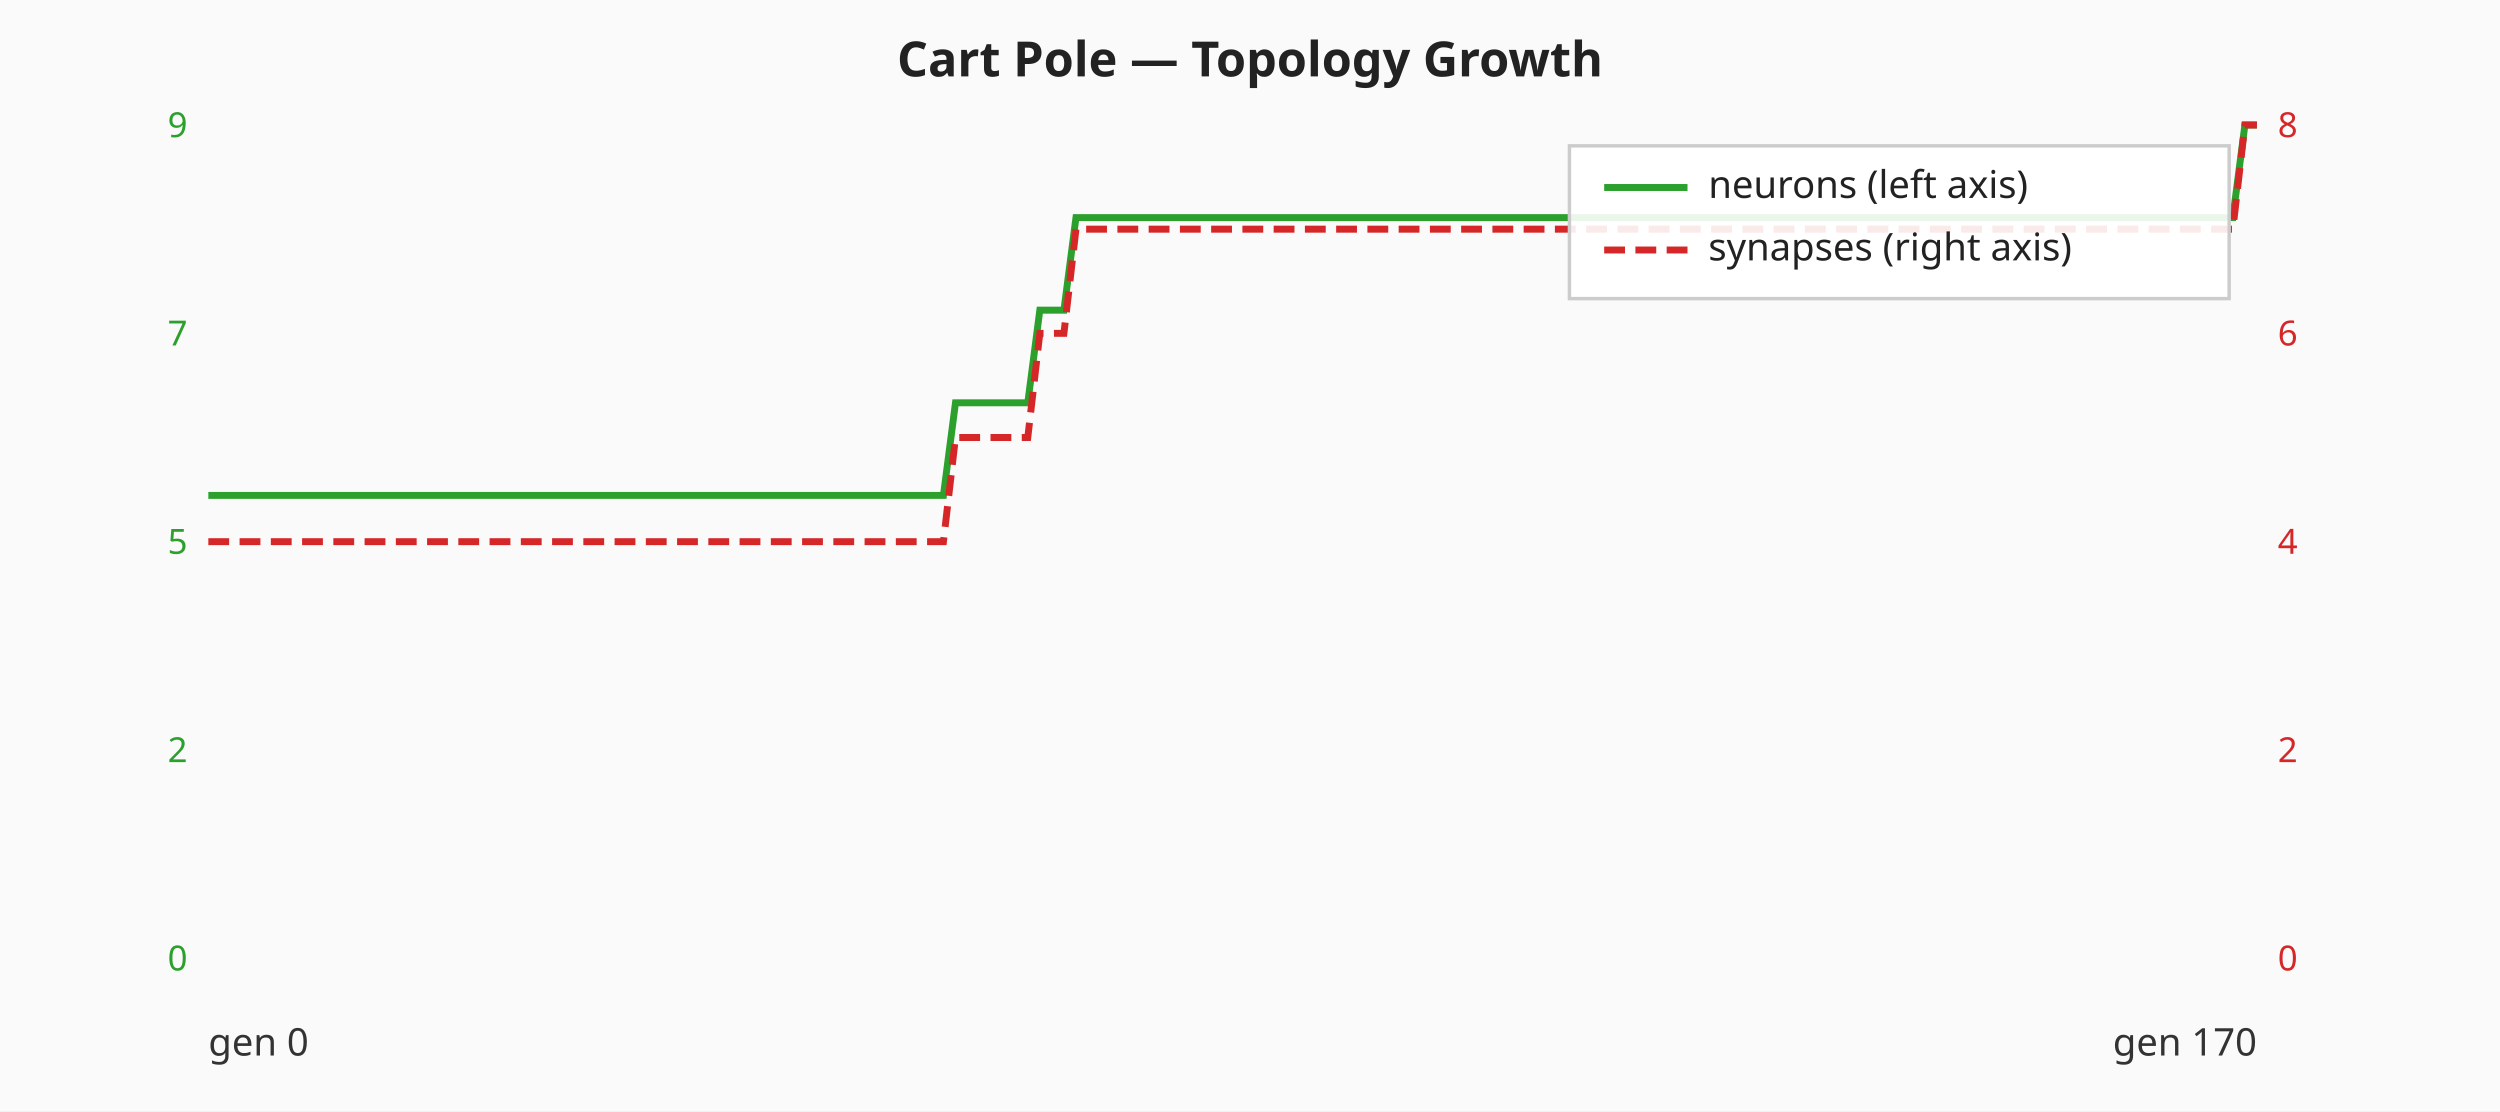
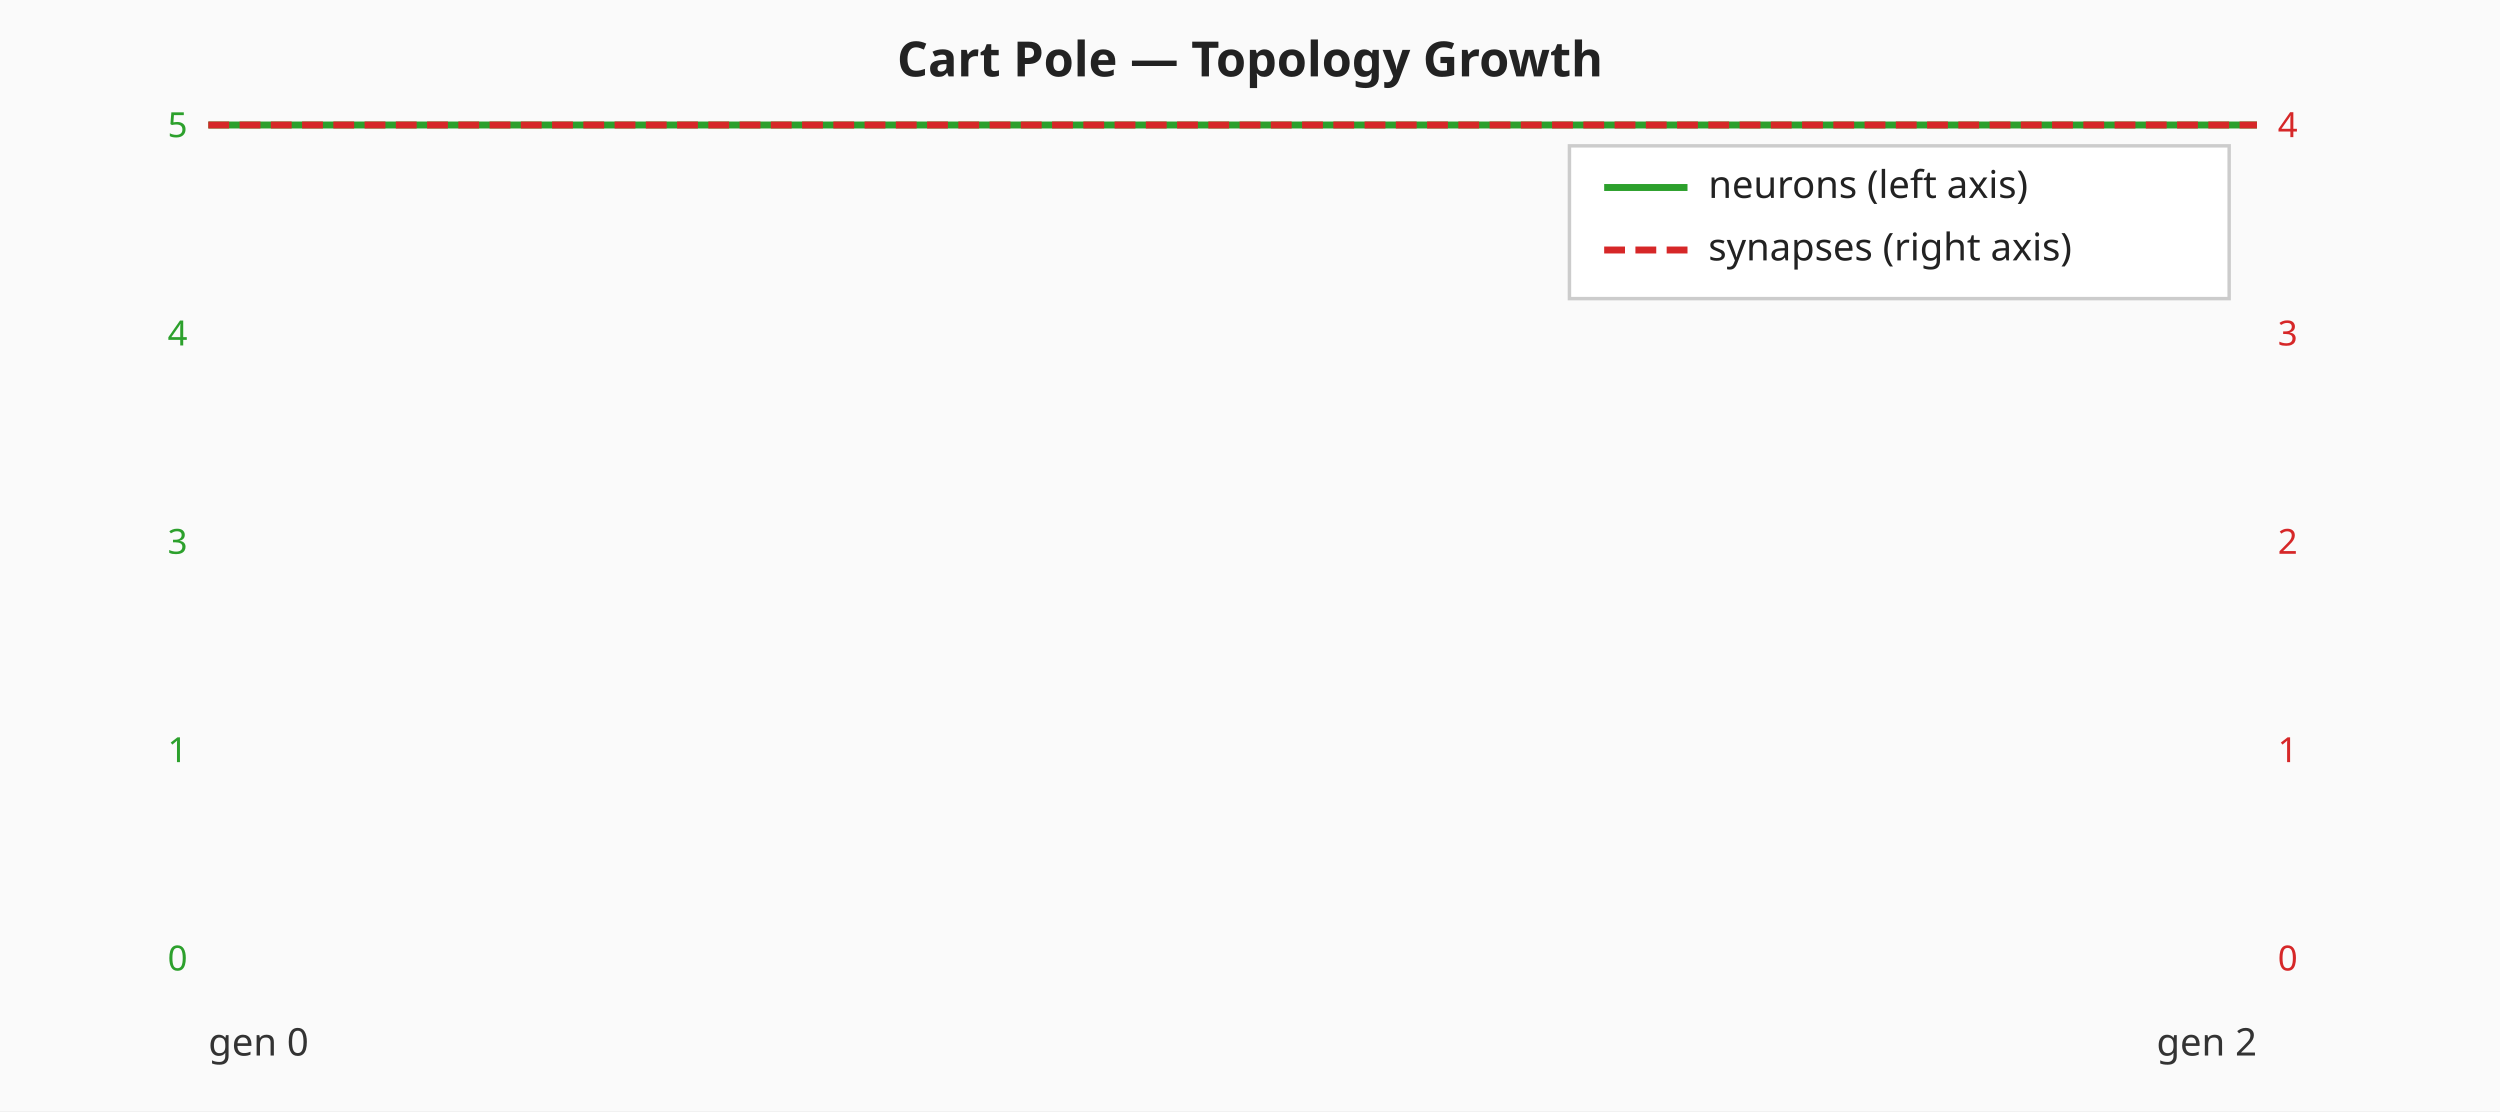
<svg xmlns="http://www.w3.org/2000/svg" viewBox="0 0 720 320" width="720" height="320" role="img" aria-label="Cart Pole — neuron and synapse counts per generation">
  <rect width="720" height="320" fill="#fafafa" />
  <text x="360" y="22" text-anchor="middle" font-family="sans-serif" font-size="14" font-weight="bold" fill="#222">Cart Pole — Topology Growth</text>
  <text x="54.00" y="279.50" text-anchor="end" font-family="sans-serif" font-size="10" fill="#2ca02c">0</text>
-   <text x="54.00" y="219.50" text-anchor="end" font-family="sans-serif" font-size="10" fill="#2ca02c">2</text>
-   <text x="54.00" y="159.50" text-anchor="end" font-family="sans-serif" font-size="10" fill="#2ca02c">5</text>
-   <text x="54.00" y="99.50" text-anchor="end" font-family="sans-serif" font-size="10" fill="#2ca02c">7</text>
-   <text x="54.00" y="39.50" text-anchor="end" font-family="sans-serif" font-size="10" fill="#2ca02c">9</text>
+   <text x="54.00" y="219.50" text-anchor="end" font-family="sans-serif" font-size="10" fill="#2ca02c">1</text>
+   <text x="54.00" y="159.50" text-anchor="end" font-family="sans-serif" font-size="10" fill="#2ca02c">3</text>
+   <text x="54.00" y="99.50" text-anchor="end" font-family="sans-serif" font-size="10" fill="#2ca02c">4</text>
+   <text x="54.00" y="39.50" text-anchor="end" font-family="sans-serif" font-size="10" fill="#2ca02c">5</text>
  <text x="656.00" y="279.50" text-anchor="start" font-family="sans-serif" font-size="10" fill="#d62728">0</text>
-   <text x="656.00" y="219.50" text-anchor="start" font-family="sans-serif" font-size="10" fill="#d62728">2</text>
-   <text x="656.00" y="159.50" text-anchor="start" font-family="sans-serif" font-size="10" fill="#d62728">4</text>
-   <text x="656.00" y="99.50" text-anchor="start" font-family="sans-serif" font-size="10" fill="#d62728">6</text>
-   <text x="656.00" y="39.50" text-anchor="start" font-family="sans-serif" font-size="10" fill="#d62728">8</text>
-   <polyline class="neuron-count" fill="none" stroke="#2ca02c" stroke-width="2" points="60.00,142.67 63.47,142.67 66.94,142.67 70.41,142.67 73.88,142.67 77.35,142.67 80.82,142.67 84.29,142.67 87.76,142.67 91.24,142.67 94.71,142.67 98.18,142.67 101.65,142.67 105.12,142.67 108.59,142.67 112.06,142.67 115.53,142.67 119.00,142.67 122.47,142.67 125.94,142.67 129.41,142.67 132.88,142.67 136.35,142.67 139.82,142.67 143.29,142.67 146.76,142.67 150.24,142.67 153.71,142.67 157.18,142.67 160.65,142.67 164.12,142.67 167.59,142.67 171.06,142.67 174.53,142.67 178.00,142.67 181.47,142.67 184.94,142.67 188.41,142.67 191.88,142.67 195.35,142.67 198.82,142.67 202.29,142.67 205.76,142.67 209.24,142.67 212.71,142.67 216.18,142.67 219.65,142.67 223.12,142.67 226.59,142.67 230.06,142.67 233.53,142.67 237.00,142.67 240.47,142.67 243.94,142.67 247.41,142.67 250.88,142.67 254.35,142.67 257.82,142.67 261.29,142.67 264.76,142.67 268.24,142.67 271.71,142.67 275.18,116.00 278.65,116.00 282.12,116.00 285.59,116.00 289.06,116.00 292.53,116.00 296.00,116.00 299.47,89.33 302.94,89.33 306.41,89.33 309.88,62.67 313.35,62.67 316.82,62.67 320.29,62.67 323.76,62.67 327.24,62.67 330.71,62.67 334.18,62.67 337.65,62.67 341.12,62.67 344.59,62.67 348.06,62.67 351.53,62.67 355.00,62.67 358.47,62.67 361.94,62.67 365.41,62.67 368.88,62.67 372.35,62.67 375.82,62.67 379.29,62.67 382.76,62.67 386.24,62.67 389.71,62.67 393.18,62.67 396.65,62.67 400.12,62.67 403.59,62.67 407.06,62.67 410.53,62.67 414.00,62.67 417.47,62.67 420.94,62.67 424.41,62.67 427.88,62.67 431.35,62.67 434.82,62.67 438.29,62.67 441.76,62.67 445.24,62.67 448.71,62.67 452.18,62.67 455.65,62.67 459.12,62.67 462.59,62.67 466.06,62.67 469.53,62.67 473.00,62.67 476.47,62.67 479.94,62.67 483.41,62.67 486.88,62.67 490.35,62.67 493.82,62.67 497.29,62.67 500.76,62.67 504.24,62.67 507.71,62.67 511.18,62.67 514.65,62.67 518.12,62.67 521.59,62.67 525.06,62.67 528.53,62.67 532.00,62.67 535.47,62.67 538.94,62.67 542.41,62.67 545.88,62.67 549.35,62.67 552.82,62.67 556.29,62.67 559.76,62.67 563.24,62.67 566.71,62.67 570.18,62.67 573.65,62.67 577.12,62.67 580.59,62.67 584.06,62.67 587.53,62.67 591.00,62.67 594.47,62.67 597.94,62.67 601.41,62.67 604.88,62.67 608.35,62.67 611.82,62.67 615.29,62.67 618.76,62.67 622.24,62.67 625.71,62.67 629.18,62.67 632.65,62.67 636.12,62.67 639.59,62.67 643.06,62.67 646.53,36.00 650.00,36.00" />
-   <polyline class="synapse-count" fill="none" stroke="#d62728" stroke-width="2" stroke-dasharray="6 3" points="60.00,156.00 63.47,156.00 66.94,156.00 70.41,156.00 73.88,156.00 77.35,156.00 80.82,156.00 84.29,156.00 87.76,156.00 91.24,156.00 94.71,156.00 98.18,156.00 101.65,156.00 105.12,156.00 108.59,156.00 112.06,156.00 115.53,156.00 119.00,156.00 122.47,156.00 125.94,156.00 129.41,156.00 132.88,156.00 136.35,156.00 139.82,156.00 143.29,156.00 146.76,156.00 150.24,156.00 153.71,156.00 157.18,156.00 160.65,156.00 164.12,156.00 167.59,156.00 171.06,156.00 174.53,156.00 178.00,156.00 181.47,156.00 184.94,156.00 188.41,156.00 191.88,156.00 195.35,156.00 198.82,156.00 202.29,156.00 205.76,156.00 209.24,156.00 212.71,156.00 216.18,156.00 219.65,156.00 223.12,156.00 226.59,156.00 230.06,156.00 233.53,156.00 237.00,156.00 240.47,156.00 243.94,156.00 247.41,156.00 250.88,156.00 254.35,156.00 257.82,156.00 261.29,156.00 264.76,156.00 268.24,156.00 271.71,156.00 275.18,126.00 278.65,126.00 282.12,126.00 285.59,126.00 289.06,126.00 292.53,126.00 296.00,126.00 299.47,96.00 302.94,96.00 306.41,96.00 309.88,66.00 313.35,66.00 316.82,66.00 320.29,66.00 323.76,66.00 327.24,66.00 330.71,66.00 334.18,66.00 337.65,66.00 341.12,66.00 344.59,66.00 348.06,66.00 351.53,66.00 355.00,66.00 358.47,66.00 361.94,66.00 365.41,66.00 368.88,66.00 372.35,66.00 375.82,66.00 379.29,66.00 382.76,66.00 386.24,66.00 389.71,66.00 393.18,66.00 396.65,66.00 400.12,66.00 403.59,66.00 407.06,66.00 410.53,66.00 414.00,66.00 417.47,66.00 420.94,66.00 424.41,66.00 427.88,66.00 431.35,66.00 434.82,66.00 438.29,66.00 441.76,66.00 445.24,66.00 448.71,66.00 452.18,66.00 455.65,66.00 459.12,66.00 462.59,66.00 466.06,66.00 469.53,66.00 473.00,66.00 476.47,66.00 479.94,66.00 483.41,66.00 486.88,66.00 490.35,66.00 493.82,66.00 497.29,66.00 500.76,66.00 504.24,66.00 507.71,66.00 511.18,66.00 514.65,66.00 518.12,66.00 521.59,66.00 525.06,66.00 528.53,66.00 532.00,66.00 535.47,66.00 538.94,66.00 542.41,66.00 545.88,66.00 549.35,66.00 552.82,66.00 556.29,66.00 559.76,66.00 563.24,66.00 566.71,66.00 570.18,66.00 573.65,66.00 577.12,66.00 580.59,66.00 584.06,66.00 587.53,66.00 591.00,66.00 594.47,66.00 597.94,66.00 601.41,66.00 604.88,66.00 608.35,66.00 611.82,66.00 615.29,66.00 618.76,66.00 622.24,66.00 625.71,66.00 629.18,66.00 632.65,66.00 636.12,66.00 639.59,66.00 643.06,66.00 646.53,36.00 650.00,36.00" />
+   <text x="656.00" y="219.50" text-anchor="start" font-family="sans-serif" font-size="10" fill="#d62728">1</text>
+   <text x="656.00" y="159.50" text-anchor="start" font-family="sans-serif" font-size="10" fill="#d62728">2</text>
+   <text x="656.00" y="99.50" text-anchor="start" font-family="sans-serif" font-size="10" fill="#d62728">3</text>
+   <text x="656.00" y="39.50" text-anchor="start" font-family="sans-serif" font-size="10" fill="#d62728">4</text>
+   <polyline class="neuron-count" fill="none" stroke="#2ca02c" stroke-width="2" points="60.00,36.00 355.00,36.00 650.00,36.00" />
+   <polyline class="synapse-count" fill="none" stroke="#d62728" stroke-width="2" stroke-dasharray="6 3" points="60.00,36.00 355.00,36.00 650.00,36.00" />
  <text x="60.00" y="304.00" font-family="sans-serif" font-size="11" fill="#333">gen 0</text>
-   <text x="650.00" y="304.00" text-anchor="end" font-family="sans-serif" font-size="11" fill="#333">gen 170</text>
+   <text x="650.00" y="304.00" text-anchor="end" font-family="sans-serif" font-size="11" fill="#333">gen 2</text>
  <g class="legend" font-family="sans-serif" font-size="11" fill="#222">
    <rect x="452.00" y="42.00" width="190" height="44" fill="#ffffff" fill-opacity="0.9" stroke="#cccccc" />
    <line x1="462.00" y1="54.00" x2="486.00" y2="54.00" stroke="#2ca02c" stroke-width="2" />
    <text x="492.00" y="57.00">neurons (left axis)</text>
    <line x1="462.00" y1="72.00" x2="486.00" y2="72.00" stroke="#d62728" stroke-width="2" stroke-dasharray="6 3" />
    <text x="492.00" y="75.00">synapses (right axis)</text>
  </g>
</svg>
